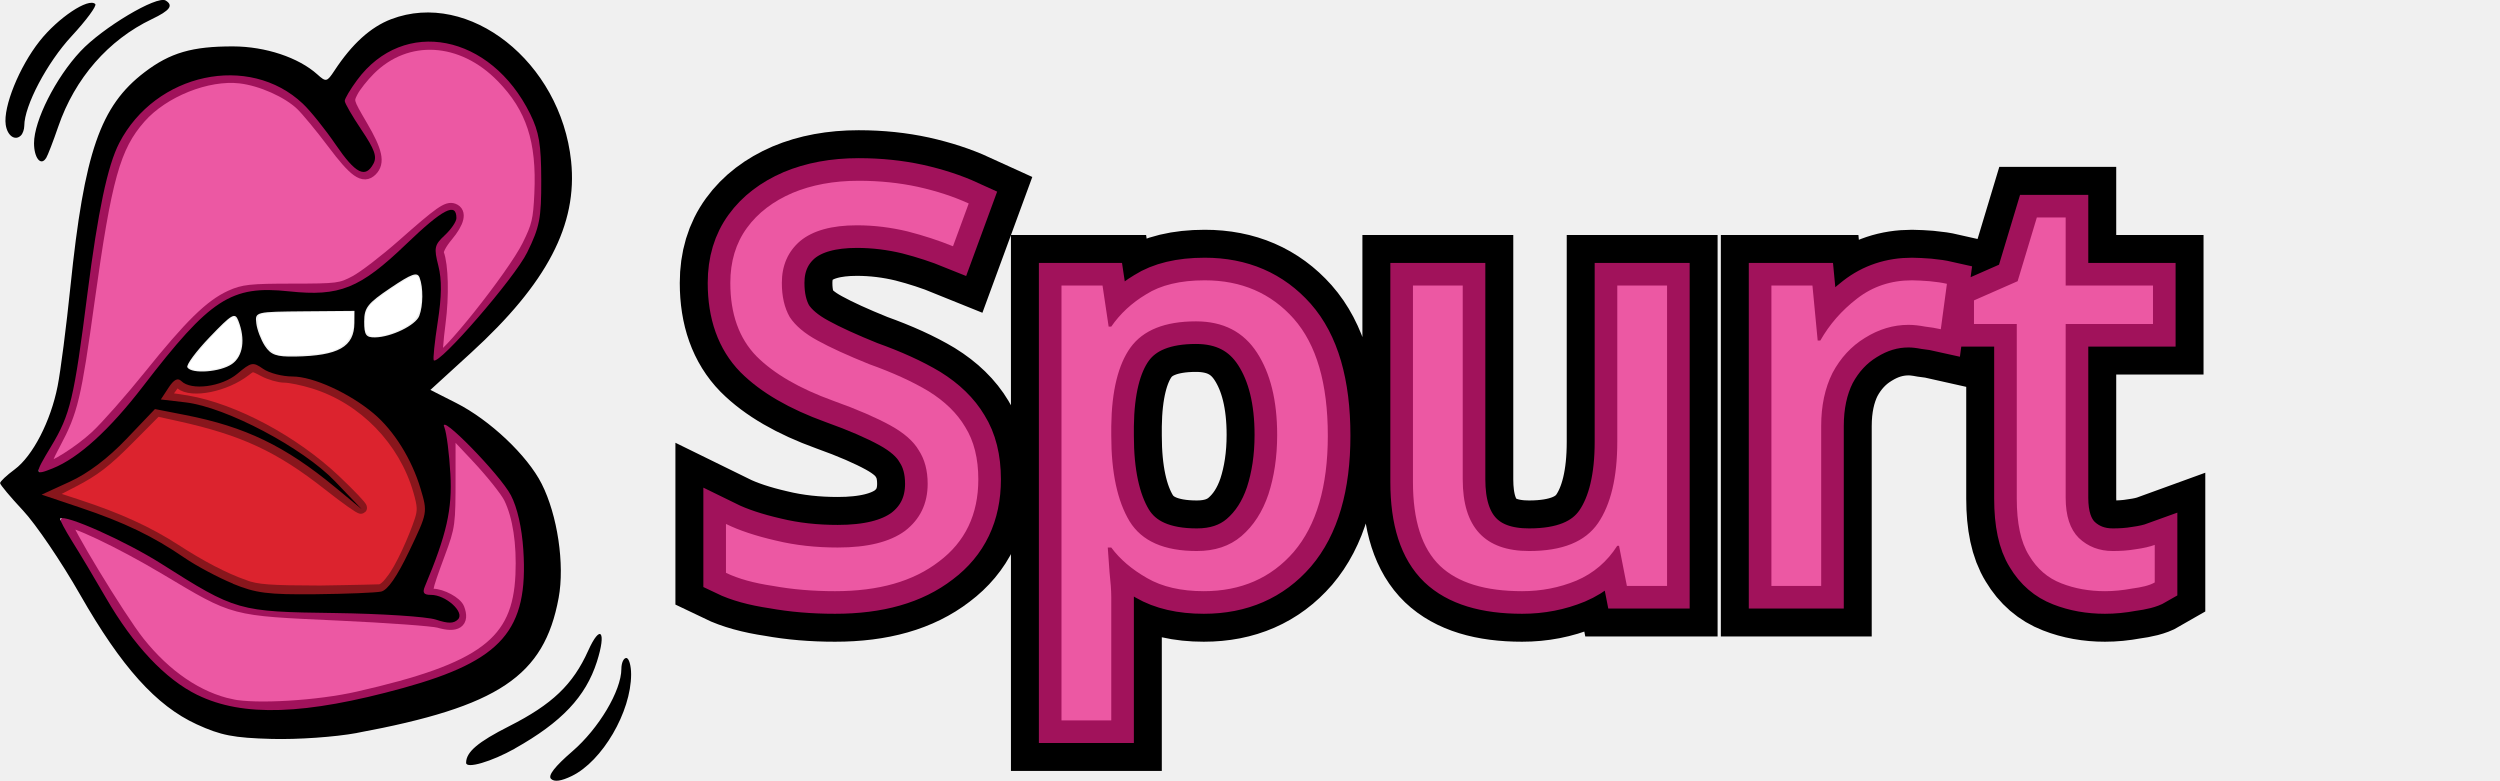
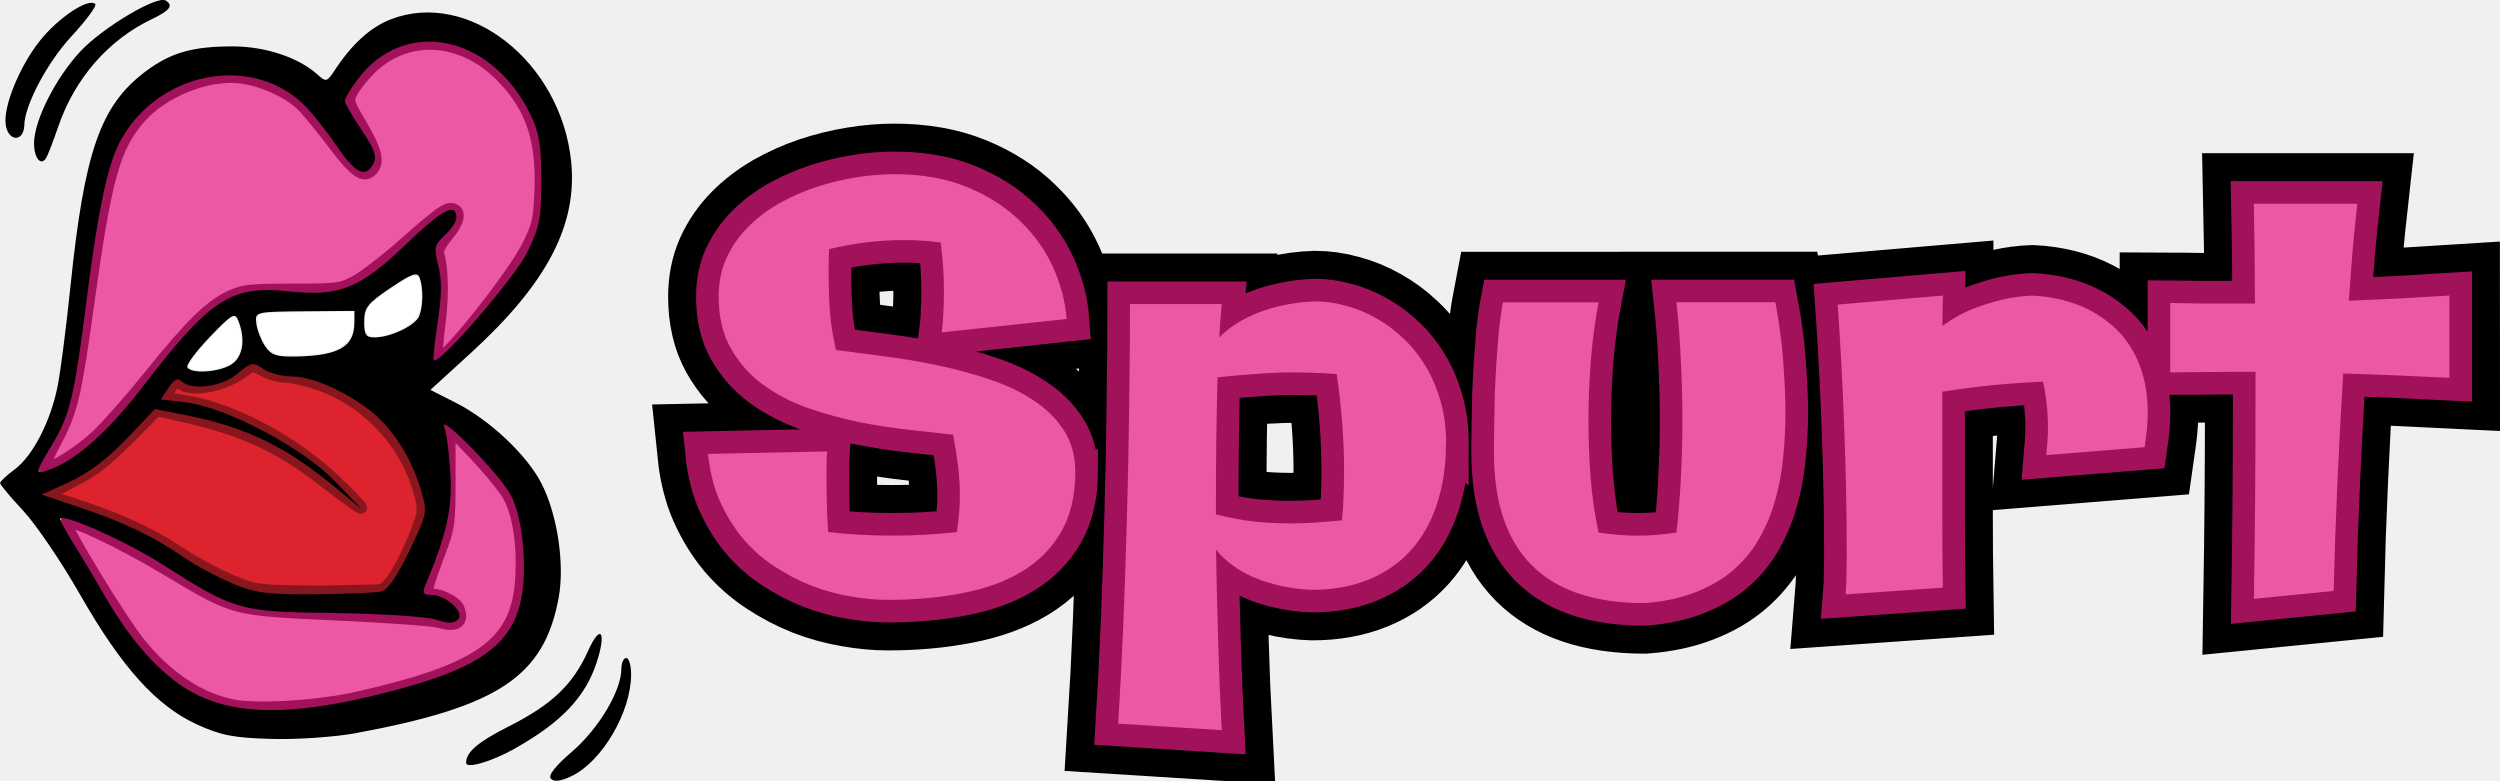
<svg xmlns="http://www.w3.org/2000/svg" xmlns:xlink="http://www.w3.org/1999/xlink" width="110.299mm" height="34.447mm" viewBox="0 0 110.299 34.447" version="1.1" id="svg1" xml:space="preserve">
  <defs id="defs1">
    <linearGradient id="swatch12">
      <stop style="stop-color:#88161c;stop-opacity:1;" offset="0" id="stop12" />
    </linearGradient>
    <linearGradient id="swatch11">
      <stop style="stop-color:#dc232e;stop-opacity:1;" offset="0" id="stop11" />
    </linearGradient>
    <linearGradient id="swatch9" gradientTransform="translate(-0.3352661)">
      <stop style="stop-color:#ec58a3;stop-opacity:1;" offset="0" id="stop9" />
    </linearGradient>
    <linearGradient id="swatch7" gradientTransform="translate(-0.3352661)">
      <stop style="stop-color:#a1125b;stop-opacity:1;" offset="0" id="stop7" />
    </linearGradient>
    <linearGradient xlink:href="#swatch7" id="linearGradient7" x1="46.859" y1="56.645" x2="57.969" y2="56.645" gradientUnits="userSpaceOnUse" />
    <linearGradient xlink:href="#swatch7" id="linearGradient8" x1="178.887" y1="239.438" x2="217.521" y2="239.438" gradientUnits="userSpaceOnUse" />
    <linearGradient xlink:href="#swatch9" id="linearGradient9" x1="178.887" y1="239.438" x2="217.521" y2="239.438" gradientUnits="userSpaceOnUse" />
    <linearGradient xlink:href="#swatch9" id="linearGradient10" x1="46.859" y1="56.645" x2="57.969" y2="56.645" gradientUnits="userSpaceOnUse" />
    <linearGradient xlink:href="#swatch11" id="linearGradient11" x1="176.539" y1="232.466" x2="209.327" y2="232.466" gradientUnits="userSpaceOnUse" />
    <linearGradient xlink:href="#swatch12" id="linearGradient12" x1="176.539" y1="232.466" x2="209.327" y2="232.466" gradientUnits="userSpaceOnUse" />
  </defs>
  <g id="layer2" transform="translate(-12.92682,-15.31074)">
    <g id="g12" transform="matrix(2.335475,0,0,2.335475,-98.69604,-108.1438)">
      <g id="g13" transform="matrix(1.055728,0,0,1.055728,-2.082469,-2.457583)">
-         <text xml:space="preserve" style="font-style:normal;font-variant:normal;font-weight:normal;font-stretch:normal;font-size:10.011px;line-height:1.1;font-family:Galindo;-inkscape-font-specification:Galindo;text-align:start;text-decoration-color:#000000;letter-spacing:0.18px;word-spacing:0.02px;writing-mode:lr-tb;direction:ltr;text-anchor:start;fill:url(#swatch9);fill-opacity:1;stroke:#000000;stroke-width:1.809;stroke-linecap:round;stroke-dasharray:none;stroke-opacity:1;paint-order:stroke markers fill" x="59.72" y="62.883" id="text12">
-           <tspan id="tspan12" style="letter-spacing:0.18px;fill:url(#swatch9);fill-opacity:1;stroke:#000000;stroke-width:1.809;stroke-dasharray:none;stroke-opacity:1;paint-order:stroke markers fill" x="59.72" y="62.883">Spurt</tspan>
-         </text>
-         <text xml:space="preserve" style="font-style:normal;font-variant:normal;font-weight:normal;font-stretch:normal;font-size:10.011px;line-height:1.1;font-family:Galindo;-inkscape-font-specification:Galindo;text-align:start;text-decoration-color:#000000;letter-spacing:0.18px;word-spacing:0.02px;writing-mode:lr-tb;direction:ltr;text-anchor:start;fill:url(#swatch9);fill-opacity:1;stroke:url(#swatch7);stroke-width:0.809;stroke-linecap:round;stroke-dasharray:none;stroke-opacity:1;paint-order:stroke markers fill" x="59.72" y="62.883" id="text1">
-           <tspan id="tspan1" style="letter-spacing:0.18px;fill:url(#swatch9);fill-opacity:1;stroke:url(#swatch7);stroke-width:0.809;stroke-dasharray:none;stroke-opacity:1;paint-order:stroke markers fill" x="59.72" y="62.883">Spurt</tspan>
-         </text>
+         <path d="m 66.486,60.84 q 0,0.635 -0.254,1.075 -0.249,0.435 -0.699,0.709 -0.445,0.269 -1.061,0.386 -0.616,0.122 -1.339,0.122 -0.328,0 -0.679,-0.064 -0.352,-0.059 -0.694,-0.191 -0.342,-0.137 -0.655,-0.342 -0.313,-0.205 -0.562,-0.494 -0.244,-0.293 -0.415,-0.67 -0.166,-0.376 -0.215,-0.851 l 2.131,-0.044 q -0.01,0.137 -0.01,0.279 0,0.142 0,0.293 0,0.425 0.029,0.87 0.288,0.034 0.577,0.049 0.288,0.015 0.577,0.015 0.288,0 0.572,-0.015 0.284,-0.015 0.577,-0.049 0.024,-0.166 0.039,-0.323 0.015,-0.161 0.015,-0.328 0,-0.269 -0.034,-0.543 -0.034,-0.274 -0.088,-0.547 -0.342,-0.039 -0.787,-0.088 -0.445,-0.049 -0.914,-0.142 -0.464,-0.098 -0.914,-0.254 -0.445,-0.161 -0.797,-0.42 -0.352,-0.264 -0.567,-0.645 -0.215,-0.381 -0.215,-0.924 0,-0.376 0.137,-0.684 0.142,-0.308 0.376,-0.547 0.24,-0.244 0.552,-0.425 0.318,-0.181 0.665,-0.298 0.352,-0.117 0.714,-0.176 0.362,-0.059 0.699,-0.059 0.738,0 1.3,0.23 0.562,0.23 0.943,0.601 0.386,0.367 0.596,0.831 0.21,0.464 0.244,0.929 l -2.234,0.24 q 0.024,-0.186 0.029,-0.372 0.01,-0.191 0.01,-0.376 0,-0.425 -0.059,-0.86 -0.166,-0.024 -0.332,-0.034 -0.161,-0.01 -0.328,-0.01 -0.66,0 -1.334,0.161 -0.01,0.122 -0.01,0.24 0,0.117 0,0.23 0,0.342 0.024,0.675 0.029,0.328 0.108,0.66 0.406,0.054 0.88,0.117 0.474,0.059 0.948,0.161 0.479,0.098 0.919,0.249 0.445,0.147 0.782,0.372 0.342,0.22 0.547,0.538 0.205,0.313 0.205,0.743 z M 73.118,60.332 q 0,0.611 -0.166,1.1 -0.161,0.484 -0.469,0.821 -0.308,0.337 -0.753,0.518 -0.445,0.181 -1.007,0.181 -0.323,-0.01 -0.635,-0.088 -0.132,-0.034 -0.279,-0.083 -0.142,-0.054 -0.288,-0.127 -0.142,-0.078 -0.274,-0.181 -0.132,-0.103 -0.244,-0.24 0.015,0.836 0.039,1.652 0.024,0.821 0.064,1.579 l -1.853,-0.117 q 0.054,-0.865 0.093,-1.818 0.039,-0.953 0.064,-1.921 0.029,-0.973 0.039,-1.931 0.015,-0.958 0.015,-1.838 h 1.642 q -0.029,0.303 -0.044,0.601 0.112,-0.122 0.244,-0.21 0.137,-0.093 0.279,-0.161 0.142,-0.068 0.284,-0.117 0.147,-0.049 0.279,-0.078 0.308,-0.073 0.631,-0.083 0.269,0 0.547,0.078 0.279,0.073 0.538,0.22 0.264,0.147 0.489,0.362 0.23,0.215 0.401,0.499 0.171,0.284 0.269,0.631 0.098,0.342 0.098,0.753 z m -4.116,1.271 q 0.357,0.088 0.67,0.127 0.318,0.034 0.665,0.034 0.205,0 0.43,-0.015 0.225,-0.015 0.489,-0.039 0.024,-0.22 0.029,-0.435 0.01,-0.215 0.01,-0.435 0,-0.445 -0.034,-0.875 -0.034,-0.435 -0.098,-0.875 -0.464,-0.029 -0.816,-0.029 -0.171,0 -0.328,0.01 -0.156,0.005 -0.318,0.02 -0.156,0.01 -0.323,0.024 -0.161,0.015 -0.347,0.034 -0.029,1.051 -0.029,2.141 z M 79.193,59.779 q 0,0.42 -0.044,0.826 -0.039,0.401 -0.147,0.767 -0.103,0.362 -0.288,0.679 -0.181,0.313 -0.459,0.552 -0.279,0.24 -0.67,0.391 -0.391,0.156 -0.914,0.196 -1.344,0 -2.019,-0.679 -0.675,-0.679 -0.675,-2.009 0,-0.034 0,-0.181 0,-0.152 0.005,-0.372 0.005,-0.225 0.01,-0.499 0.01,-0.279 0.029,-0.567 0.02,-0.288 0.044,-0.567 0.029,-0.279 0.073,-0.508 h 1.711 q -0.093,0.484 -0.137,1.022 -0.044,0.538 -0.044,1.1 0,0.518 0.039,1.031 0.044,0.508 0.142,0.968 0.181,0.024 0.352,0.039 0.176,0.015 0.347,0.015 0.166,0 0.342,-0.015 0.181,-0.015 0.352,-0.039 0.054,-0.459 0.078,-0.963 0.029,-0.508 0.029,-1.027 0,-0.567 -0.029,-1.105 -0.024,-0.543 -0.078,-1.027 h 1.77 q 0.108,0.572 0.142,1.08 0.039,0.508 0.039,0.89 z m 4.667,0.763 q 0.01,-0.122 0.02,-0.24 0.01,-0.122 0.01,-0.244 0,-0.42 -0.088,-0.831 -0.455,0.02 -0.904,0.064 -0.445,0.044 -0.899,0.117 v 0.973 q 0,0.64 0,1.271 0,0.626 0.01,1.261 l -1.74,0.122 q 0.015,-0.181 0.015,-0.357 0.005,-0.176 0.005,-0.357 0,-1.134 -0.044,-2.244 -0.039,-1.11 -0.117,-2.229 l 1.882,-0.161 q 0,0.137 -0.005,0.274 -0.005,0.132 -0.005,0.269 0.284,-0.205 0.567,-0.313 0.288,-0.108 0.523,-0.161 0.269,-0.059 0.523,-0.068 0.577,0.029 1.031,0.264 0.191,0.098 0.376,0.254 0.186,0.152 0.332,0.376 0.147,0.22 0.235,0.523 0.088,0.298 0.088,0.694 0,0.137 -0.015,0.288 -0.015,0.147 -0.039,0.313 z m 7.214,-1.383 q -0.474,-0.024 -0.953,-0.044 -0.474,-0.02 -0.948,-0.034 -0.059,0.973 -0.103,1.941 -0.044,0.968 -0.068,1.95 l -1.427,0.142 q 0.029,-1.789 0.029,-3.544 V 59.051 H 87.252 q -0.293,0 -0.587,0.005 -0.293,0.005 -0.587,0.005 v -1.242 q 0.127,0 0.254,0.005 0.132,0.005 0.269,0.005 h 0.992 q 0,-0.455 -0.005,-0.895 -0.005,-0.445 -0.015,-0.89 h 1.853 q -0.049,0.44 -0.088,0.875 -0.034,0.43 -0.064,0.86 0.455,-0.02 0.895,-0.039 0.445,-0.024 0.904,-0.054 z" id="text12" style="font-size:10.011px;line-height:1.1;font-family:Galindo;-inkscape-font-specification:Galindo;letter-spacing:0.18px;word-spacing:0.02px;fill:url(#swatch9);stroke:#000000;stroke-width:1.809;stroke-linecap:round;paint-order:stroke markers fill" aria-label="Spurt" />
+         <path d="m 66.486,60.84 q 0,0.635 -0.254,1.075 -0.249,0.435 -0.699,0.709 -0.445,0.269 -1.061,0.386 -0.616,0.122 -1.339,0.122 -0.328,0 -0.679,-0.064 -0.352,-0.059 -0.694,-0.191 -0.342,-0.137 -0.655,-0.342 -0.313,-0.205 -0.562,-0.494 -0.244,-0.293 -0.415,-0.67 -0.166,-0.376 -0.215,-0.851 l 2.131,-0.044 q -0.01,0.137 -0.01,0.279 0,0.142 0,0.293 0,0.425 0.029,0.87 0.288,0.034 0.577,0.049 0.288,0.015 0.577,0.015 0.288,0 0.572,-0.015 0.284,-0.015 0.577,-0.049 0.024,-0.166 0.039,-0.323 0.015,-0.161 0.015,-0.328 0,-0.269 -0.034,-0.543 -0.034,-0.274 -0.088,-0.547 -0.342,-0.039 -0.787,-0.088 -0.445,-0.049 -0.914,-0.142 -0.464,-0.098 -0.914,-0.254 -0.445,-0.161 -0.797,-0.42 -0.352,-0.264 -0.567,-0.645 -0.215,-0.381 -0.215,-0.924 0,-0.376 0.137,-0.684 0.142,-0.308 0.376,-0.547 0.24,-0.244 0.552,-0.425 0.318,-0.181 0.665,-0.298 0.352,-0.117 0.714,-0.176 0.362,-0.059 0.699,-0.059 0.738,0 1.3,0.23 0.562,0.23 0.943,0.601 0.386,0.367 0.596,0.831 0.21,0.464 0.244,0.929 l -2.234,0.24 q 0.024,-0.186 0.029,-0.372 0.01,-0.191 0.01,-0.376 0,-0.425 -0.059,-0.86 -0.166,-0.024 -0.332,-0.034 -0.161,-0.01 -0.328,-0.01 -0.66,0 -1.334,0.161 -0.01,0.122 -0.01,0.24 0,0.117 0,0.23 0,0.342 0.024,0.675 0.029,0.328 0.108,0.66 0.406,0.054 0.88,0.117 0.474,0.059 0.948,0.161 0.479,0.098 0.919,0.249 0.445,0.147 0.782,0.372 0.342,0.22 0.547,0.538 0.205,0.313 0.205,0.743 z M 73.118,60.332 q 0,0.611 -0.166,1.1 -0.161,0.484 -0.469,0.821 -0.308,0.337 -0.753,0.518 -0.445,0.181 -1.007,0.181 -0.323,-0.01 -0.635,-0.088 -0.132,-0.034 -0.279,-0.083 -0.142,-0.054 -0.288,-0.127 -0.142,-0.078 -0.274,-0.181 -0.132,-0.103 -0.244,-0.24 0.015,0.836 0.039,1.652 0.024,0.821 0.064,1.579 l -1.853,-0.117 q 0.054,-0.865 0.093,-1.818 0.039,-0.953 0.064,-1.921 0.029,-0.973 0.039,-1.931 0.015,-0.958 0.015,-1.838 h 1.642 q -0.029,0.303 -0.044,0.601 0.112,-0.122 0.244,-0.21 0.137,-0.093 0.279,-0.161 0.142,-0.068 0.284,-0.117 0.147,-0.049 0.279,-0.078 0.308,-0.073 0.631,-0.083 0.269,0 0.547,0.078 0.279,0.073 0.538,0.22 0.264,0.147 0.489,0.362 0.23,0.215 0.401,0.499 0.171,0.284 0.269,0.631 0.098,0.342 0.098,0.753 z m -4.116,1.271 q 0.357,0.088 0.67,0.127 0.318,0.034 0.665,0.034 0.205,0 0.43,-0.015 0.225,-0.015 0.489,-0.039 0.024,-0.22 0.029,-0.435 0.01,-0.215 0.01,-0.435 0,-0.445 -0.034,-0.875 -0.034,-0.435 -0.098,-0.875 -0.464,-0.029 -0.816,-0.029 -0.171,0 -0.328,0.01 -0.156,0.005 -0.318,0.02 -0.156,0.01 -0.323,0.024 -0.161,0.015 -0.347,0.034 -0.029,1.051 -0.029,2.141 z M 79.193,59.779 q 0,0.42 -0.044,0.826 -0.039,0.401 -0.147,0.767 -0.103,0.362 -0.288,0.679 -0.181,0.313 -0.459,0.552 -0.279,0.24 -0.67,0.391 -0.391,0.156 -0.914,0.196 -1.344,0 -2.019,-0.679 -0.675,-0.679 -0.675,-2.009 0,-0.034 0,-0.181 0,-0.152 0.005,-0.372 0.005,-0.225 0.01,-0.499 0.01,-0.279 0.029,-0.567 0.02,-0.288 0.044,-0.567 0.029,-0.279 0.073,-0.508 h 1.711 q -0.093,0.484 -0.137,1.022 -0.044,0.538 -0.044,1.1 0,0.518 0.039,1.031 0.044,0.508 0.142,0.968 0.181,0.024 0.352,0.039 0.176,0.015 0.347,0.015 0.166,0 0.342,-0.015 0.181,-0.015 0.352,-0.039 0.054,-0.459 0.078,-0.963 0.029,-0.508 0.029,-1.027 0,-0.567 -0.029,-1.105 -0.024,-0.543 -0.078,-1.027 h 1.77 q 0.108,0.572 0.142,1.08 0.039,0.508 0.039,0.89 z m 4.667,0.763 q 0.01,-0.122 0.02,-0.24 0.01,-0.122 0.01,-0.244 0,-0.42 -0.088,-0.831 -0.455,0.02 -0.904,0.064 -0.445,0.044 -0.899,0.117 v 0.973 q 0,0.64 0,1.271 0,0.626 0.01,1.261 l -1.74,0.122 q 0.015,-0.181 0.015,-0.357 0.005,-0.176 0.005,-0.357 0,-1.134 -0.044,-2.244 -0.039,-1.11 -0.117,-2.229 l 1.882,-0.161 q 0,0.137 -0.005,0.274 -0.005,0.132 -0.005,0.269 0.284,-0.205 0.567,-0.313 0.288,-0.108 0.523,-0.161 0.269,-0.059 0.523,-0.068 0.577,0.029 1.031,0.264 0.191,0.098 0.376,0.254 0.186,0.152 0.332,0.376 0.147,0.22 0.235,0.523 0.088,0.298 0.088,0.694 0,0.137 -0.015,0.288 -0.015,0.147 -0.039,0.313 z m 7.214,-1.383 q -0.474,-0.024 -0.953,-0.044 -0.474,-0.02 -0.948,-0.034 -0.059,0.973 -0.103,1.941 -0.044,0.968 -0.068,1.95 l -1.427,0.142 q 0.029,-1.789 0.029,-3.544 V 59.051 H 87.252 q -0.293,0 -0.587,0.005 -0.293,0.005 -0.587,0.005 v -1.242 q 0.127,0 0.254,0.005 0.132,0.005 0.269,0.005 h 0.992 q 0,-0.455 -0.005,-0.895 -0.005,-0.445 -0.015,-0.89 h 1.853 q -0.049,0.44 -0.088,0.875 -0.034,0.43 -0.064,0.86 0.455,-0.02 0.895,-0.039 0.445,-0.024 0.904,-0.054 z" id="text1" style="font-size:10.011px;line-height:1.1;font-family:Galindo;-inkscape-font-specification:Galindo;letter-spacing:0.18px;word-spacing:0.02px;fill:url(#swatch9);stroke:url(#swatch7);stroke-width:0.809;stroke-linecap:round;paint-order:stroke markers fill" aria-label="Spurt" />
      </g>
      <g id="g7" transform="matrix(0.8639455,0,0,0.8639455,8.035752,8.768757)">
        <path style="fill:url(#linearGradient9);stroke:url(#linearGradient8);stroke-width:0.968;stroke-linecap:round;stroke-dasharray:none;stroke-opacity:1;paint-order:markers fill stroke" d="m 193.055,251.151 c -2.758,-0.585 -5.428,-2.4 -7.653,-5.201 -1.596,-2.009 -6.252,-9.687 -6.017,-9.922 0.316,-0.316 4.452,1.642 8.253,3.908 5.794,3.454 5.39,3.347 14.219,3.755 4.112,0.19 7.873,0.462 8.357,0.606 1.454,0.43 2.057,0.014 1.622,-1.119 -0.193,-0.504 -1.397,-1.152 -2.14,-1.152 -0.666,0 -0.632,-0.206 0.558,-3.421 0.825,-2.23 0.844,-2.37 0.845,-6.31 l 5.2e-4,-4.029 2.219,2.361 c 1.221,1.298 2.448,2.834 2.728,3.412 0.744,1.537 1.081,3.75 0.969,6.355 -0.241,5.598 -3.137,7.77 -13.512,10.13 -3.292,0.749 -8.425,1.058 -10.449,0.628 z" id="path2" transform="scale(0.2645833)" />
        <path style="fill:url(#linearGradient10);stroke:url(#linearGradient7);stroke-width:0.256;stroke-linecap:round;stroke-dasharray:none;stroke-opacity:1;paint-order:markers fill stroke" d="m 47.221,60.733 c 0.378,-0.715 0.448,-1.007 0.738,-3.101 0.376,-2.708 0.565,-3.387 1.124,-4.023 0.505,-0.575 1.471,-0.962 2.192,-0.877 0.459,0.054 1.038,0.312 1.333,0.595 0.123,0.118 0.431,0.491 0.685,0.829 0.482,0.642 0.675,0.779 0.85,0.605 0.17,-0.17 0.116,-0.417 -0.213,-0.978 -0.311,-0.53 -0.313,-0.538 -0.206,-0.745 0.059,-0.115 0.23,-0.331 0.379,-0.48 0.807,-0.807 2.015,-0.739 2.894,0.163 0.653,0.67 0.889,1.391 0.835,2.547 -0.027,0.582 -0.057,0.707 -0.271,1.14 -0.319,0.644 -1.862,2.59 -1.98,2.472 -0.024,-0.024 0.007,-0.427 0.054,-0.781 0.078,-0.589 0.062,-1.266 -0.035,-1.519 -0.023,-0.06 0.058,-0.218 0.199,-0.386 0.252,-0.302 0.303,-0.519 0.137,-0.583 -0.135,-0.052 -0.293,0.059 -1.112,0.782 -0.383,0.338 -0.848,0.695 -1.033,0.793 -0.321,0.17 -0.382,0.178 -1.376,0.179 -0.921,0.001 -1.075,0.018 -1.356,0.146 -0.441,0.202 -0.885,0.638 -1.771,1.74 -0.42,0.522 -0.947,1.119 -1.171,1.326 -0.366,0.338 -0.955,0.709 -1.127,0.709 -0.036,0 0.067,-0.249 0.228,-0.553 z" id="path3" />
        <path style="fill:url(#linearGradient11);fill-opacity:1;stroke:url(#linearGradient12);stroke-width:0.968;stroke-linecap:round;stroke-dasharray:none;paint-order:markers fill stroke" d="m 194.127,241.295 c -1.727,-0.625 -3.573,-1.584 -5.707,-2.965 -2.254,-1.458 -4.721,-2.584 -8.039,-3.671 l -2.595,-0.85 2.202,-1.14 c 1.75,-0.906 2.684,-1.625 4.547,-3.501 l 2.345,-2.361 1.849,0.408 c 5.334,1.175 8.33,2.569 12.376,5.755 1.406,1.107 2.609,1.959 2.674,1.894 0.065,-0.065 -0.892,-1.075 -2.126,-2.244 -3.442,-3.261 -8.368,-5.897 -12.278,-6.572 -0.941,-0.162 -1.935,-0.255 -1.935,-0.315 0,-0.06 0.409,-0.482 0.636,-0.828 0.339,-0.518 0.479,-0.574 0.789,-0.316 0.917,0.761 3.697,0.195 5.345,-1.089 0.572,-0.446 0.62,-0.445 1.517,0.036 0.509,0.273 1.286,0.496 1.727,0.496 0.44,0 1.525,0.224 2.411,0.498 4.14,1.28 7.494,4.726 8.705,8.945 0.348,1.212 0.367,1.621 0.112,2.408 -0.471,1.454 -1.632,4.072 -2.382,4.964 0,0 -0.529,0.796 -1.005,0.815 -1.081,0.042 -4.919,0.102 -4.919,0.102 -4.157,-0.008 -5.193,-0.085 -6.25,-0.468 z" id="path4" transform="scale(0.2645833)" />
        <path style="fill:#ffffff;fill-opacity:1;stroke:none;stroke-width:0.484;stroke-linecap:round;stroke-dasharray:none;paint-order:stroke markers fill" d="m 189.787,223.394 c -0.157,-0.063 -0.285,-0.167 -0.285,-0.231 0,-0.441 3.302,-4.073 3.704,-4.073 0.306,0 0.666,1.072 0.661,1.964 -0.005,0.87 -0.252,1.435 -0.8,1.825 -0.725,0.516 -2.56,0.805 -3.28,0.515 z" id="path5" transform="scale(0.2645833)" />
        <path style="fill:#ffffff;fill-opacity:1;stroke:none;stroke-width:0.484;stroke-linecap:round;stroke-dasharray:none;paint-order:stroke markers fill" d="m 196.471,221.985 c -0.609,-0.408 -1.194,-1.597 -1.2,-2.437 -0.004,-0.624 0.003,-0.635 0.444,-0.728 0.246,-0.052 2.028,-0.112 3.96,-0.134 l 3.512,-0.039 -1.1e-4,0.546 c -1.8e-4,0.967 -0.242,1.632 -0.768,2.107 -0.716,0.647 -1.531,0.852 -3.668,0.923 -1.768,0.059 -1.854,0.05 -2.281,-0.236 z" id="path6" transform="scale(0.2645833)" />
        <path style="fill:#ffffff;fill-opacity:1;stroke:none;stroke-width:0.484;stroke-linecap:round;stroke-dasharray:none;paint-order:stroke markers fill" d="m 204.328,220.484 c -0.245,-0.245 -0.275,-0.385 -0.231,-1.076 0.04,-0.622 0.126,-0.893 0.398,-1.25 0.414,-0.543 3.045,-2.327 3.592,-2.437 0.468,-0.094 0.537,0.039 0.638,1.228 0.106,1.248 -0.125,2.043 -0.749,2.577 -0.597,0.511 -1.841,1.037 -2.733,1.156 -0.55,0.073 -0.671,0.047 -0.915,-0.198 z" id="path7" transform="scale(0.2645833)" />
        <path style="fill:#000000;stroke-width:0.401" d="m 58.522,68.004 c 0.668,-0.324 1.298,-1.402 1.298,-2.223 0,-0.197 -0.048,-0.358 -0.106,-0.358 -0.058,0 -0.107,0.107 -0.107,0.239 -0.002,0.477 -0.493,1.303 -1.072,1.802 -0.383,0.331 -0.538,0.53 -0.467,0.601 0.071,0.072 0.22,0.052 0.454,-0.061 z m -1.242,-0.603 c 1.022,-0.575 1.546,-1.13 1.792,-1.897 0.213,-0.666 0.077,-0.836 -0.191,-0.24 -0.333,0.741 -0.787,1.174 -1.727,1.65 -0.686,0.347 -0.942,0.565 -0.942,0.801 0,0.138 0.557,-0.025 1.069,-0.313 z m -3.457,-0.339 c 3.103,-0.576 4.095,-1.24 4.412,-2.952 0.136,-0.733 -0.025,-1.813 -0.371,-2.496 -0.314,-0.621 -1.133,-1.394 -1.869,-1.767 l -0.564,-0.286 0.888,-0.811 c 1.664,-1.52 2.334,-2.803 2.189,-4.19 -0.227,-2.17 -2.234,-3.754 -3.935,-3.105 -0.449,0.172 -0.855,0.539 -1.24,1.125 -0.164,0.249 -0.184,0.254 -0.373,0.083 -0.413,-0.371 -1.135,-0.611 -1.842,-0.613 -0.894,-0.002 -1.376,0.138 -1.935,0.563 -0.97,0.738 -1.319,1.745 -1.623,4.689 -0.09,0.876 -0.216,1.855 -0.28,2.176 -0.151,0.768 -0.544,1.529 -0.94,1.822 -0.175,0.129 -0.318,0.264 -0.318,0.299 0,0.035 0.227,0.306 0.504,0.602 0.277,0.296 0.838,1.122 1.245,1.836 0.904,1.583 1.665,2.43 2.549,2.836 0.53,0.243 0.806,0.297 1.645,0.32 0.565,0.015 1.382,-0.042 1.858,-0.13 z m -3.486,-0.83 c -0.703,-0.344 -1.397,-1.081 -2.003,-2.128 -0.239,-0.413 -0.568,-0.965 -0.732,-1.225 -0.163,-0.261 -0.283,-0.488 -0.266,-0.504 0.101,-0.101 1.425,0.49 2.204,0.983 1.641,1.04 1.689,1.054 3.799,1.082 1.018,0.014 2.014,0.079 2.212,0.144 0.272,0.09 0.391,0.088 0.484,-0.006 0.153,-0.155 -0.266,-0.535 -0.59,-0.535 -0.161,0 -0.193,-0.045 -0.134,-0.186 0.476,-1.134 0.601,-1.688 0.557,-2.461 -0.025,-0.442 -0.084,-0.899 -0.131,-1.016 -0.145,-0.36 1.221,1.035 1.455,1.486 0.14,0.27 0.239,0.705 0.271,1.194 0.115,1.757 -0.465,2.422 -2.631,3.02 -2.142,0.591 -3.502,0.637 -4.495,0.151 z m 0.777,-2.435 C 50.79,63.664 50.312,63.409 50.051,63.23 49.367,62.761 48.737,62.458 47.775,62.135 l -0.845,-0.284 0.615,-0.282 c 0.402,-0.184 0.831,-0.508 1.239,-0.935 l 0.624,-0.654 0.663,0.13 c 1.314,0.258 2.183,0.677 3.274,1.577 l 0.584,0.482 -0.584,-0.61 c -0.7,-0.732 -2.382,-1.621 -3.266,-1.725 l -0.542,-0.064 0.168,-0.257 c 0.118,-0.18 0.202,-0.223 0.28,-0.145 0.215,0.215 0.884,0.127 1.226,-0.161 0.304,-0.255 0.34,-0.262 0.563,-0.106 0.131,0.092 0.42,0.167 0.643,0.167 0.447,0 1.243,0.363 1.772,0.808 0.446,0.375 0.835,0.999 1.028,1.648 0.154,0.517 0.153,0.521 -0.248,1.36 -0.27,0.564 -0.473,0.856 -0.615,0.887 -0.117,0.025 -0.762,0.051 -1.433,0.058 -1.044,0.01 -1.306,-0.023 -1.807,-0.229 z m -3.977,-3 c 0.421,-0.699 0.501,-1.036 0.795,-3.343 0.23,-1.801 0.441,-2.8 0.695,-3.291 0.792,-1.532 2.838,-1.971 4.014,-0.861 0.167,0.157 0.491,0.561 0.72,0.897 0.435,0.637 0.649,0.744 0.825,0.415 0.082,-0.153 0.024,-0.314 -0.262,-0.739 -0.201,-0.299 -0.366,-0.584 -0.366,-0.633 0,-0.049 0.121,-0.254 0.27,-0.455 1.019,-1.382 2.921,-1.011 3.784,0.738 0.196,0.397 0.241,0.668 0.243,1.444 0.002,0.843 -0.034,1.029 -0.308,1.587 -0.273,0.557 -1.93,2.47 -2.042,2.358 -0.021,-0.021 0.018,-0.397 0.086,-0.836 0.088,-0.567 0.092,-0.923 0.014,-1.231 -0.1,-0.394 -0.087,-0.455 0.143,-0.67 0.139,-0.13 0.252,-0.298 0.252,-0.372 0,-0.355 -0.295,-0.203 -1.099,0.569 -1.011,0.971 -1.457,1.15 -2.561,1.032 -1.266,-0.136 -1.72,0.16 -3.194,2.078 -0.733,0.953 -1.407,1.566 -1.974,1.793 -0.405,0.162 -0.407,0.138 -0.035,-0.48 z m 2.98,-1.729 c -0.031,-0.051 0.188,-0.348 0.488,-0.661 0.49,-0.511 0.553,-0.547 0.627,-0.359 0.158,0.405 0.104,0.776 -0.139,0.947 -0.253,0.177 -0.883,0.225 -0.976,0.073 z m 1.695,-0.469 c -0.087,-0.133 -0.172,-0.356 -0.188,-0.495 -0.029,-0.251 -0.022,-0.252 1.059,-0.262 l 1.088,-0.009 -0.002,0.265 c -0.003,0.522 -0.348,0.717 -1.296,0.734 -0.411,0.007 -0.53,-0.035 -0.661,-0.233 z m 2.171,-0.531 c 0,-0.304 0.074,-0.399 0.575,-0.736 0.466,-0.314 0.587,-0.357 0.637,-0.226 0.082,0.214 0.079,0.614 -0.007,0.837 -0.079,0.205 -0.611,0.464 -0.966,0.47 -0.2,0.004 -0.239,-0.052 -0.239,-0.345 z m -6.955,-3.575 c 0.036,-0.058 0.156,-0.369 0.266,-0.69 0.363,-1.056 1.095,-1.895 2.048,-2.35 0.394,-0.188 0.476,-0.298 0.301,-0.406 -0.189,-0.117 -1.382,0.594 -1.865,1.112 -0.54,0.577 -1.014,1.516 -1.014,2.008 0,0.322 0.15,0.508 0.263,0.325 z M 46.478,53.997 c 0.04,-0.04 0.073,-0.135 0.073,-0.211 0,-0.436 0.497,-1.38 1.032,-1.957 0.324,-0.35 0.558,-0.667 0.52,-0.705 -0.145,-0.145 -0.815,0.301 -1.218,0.812 -0.444,0.562 -0.797,1.435 -0.74,1.827 0.035,0.242 0.206,0.361 0.333,0.234 z" id="path1" />
      </g>
    </g>
  </g>
</svg>
